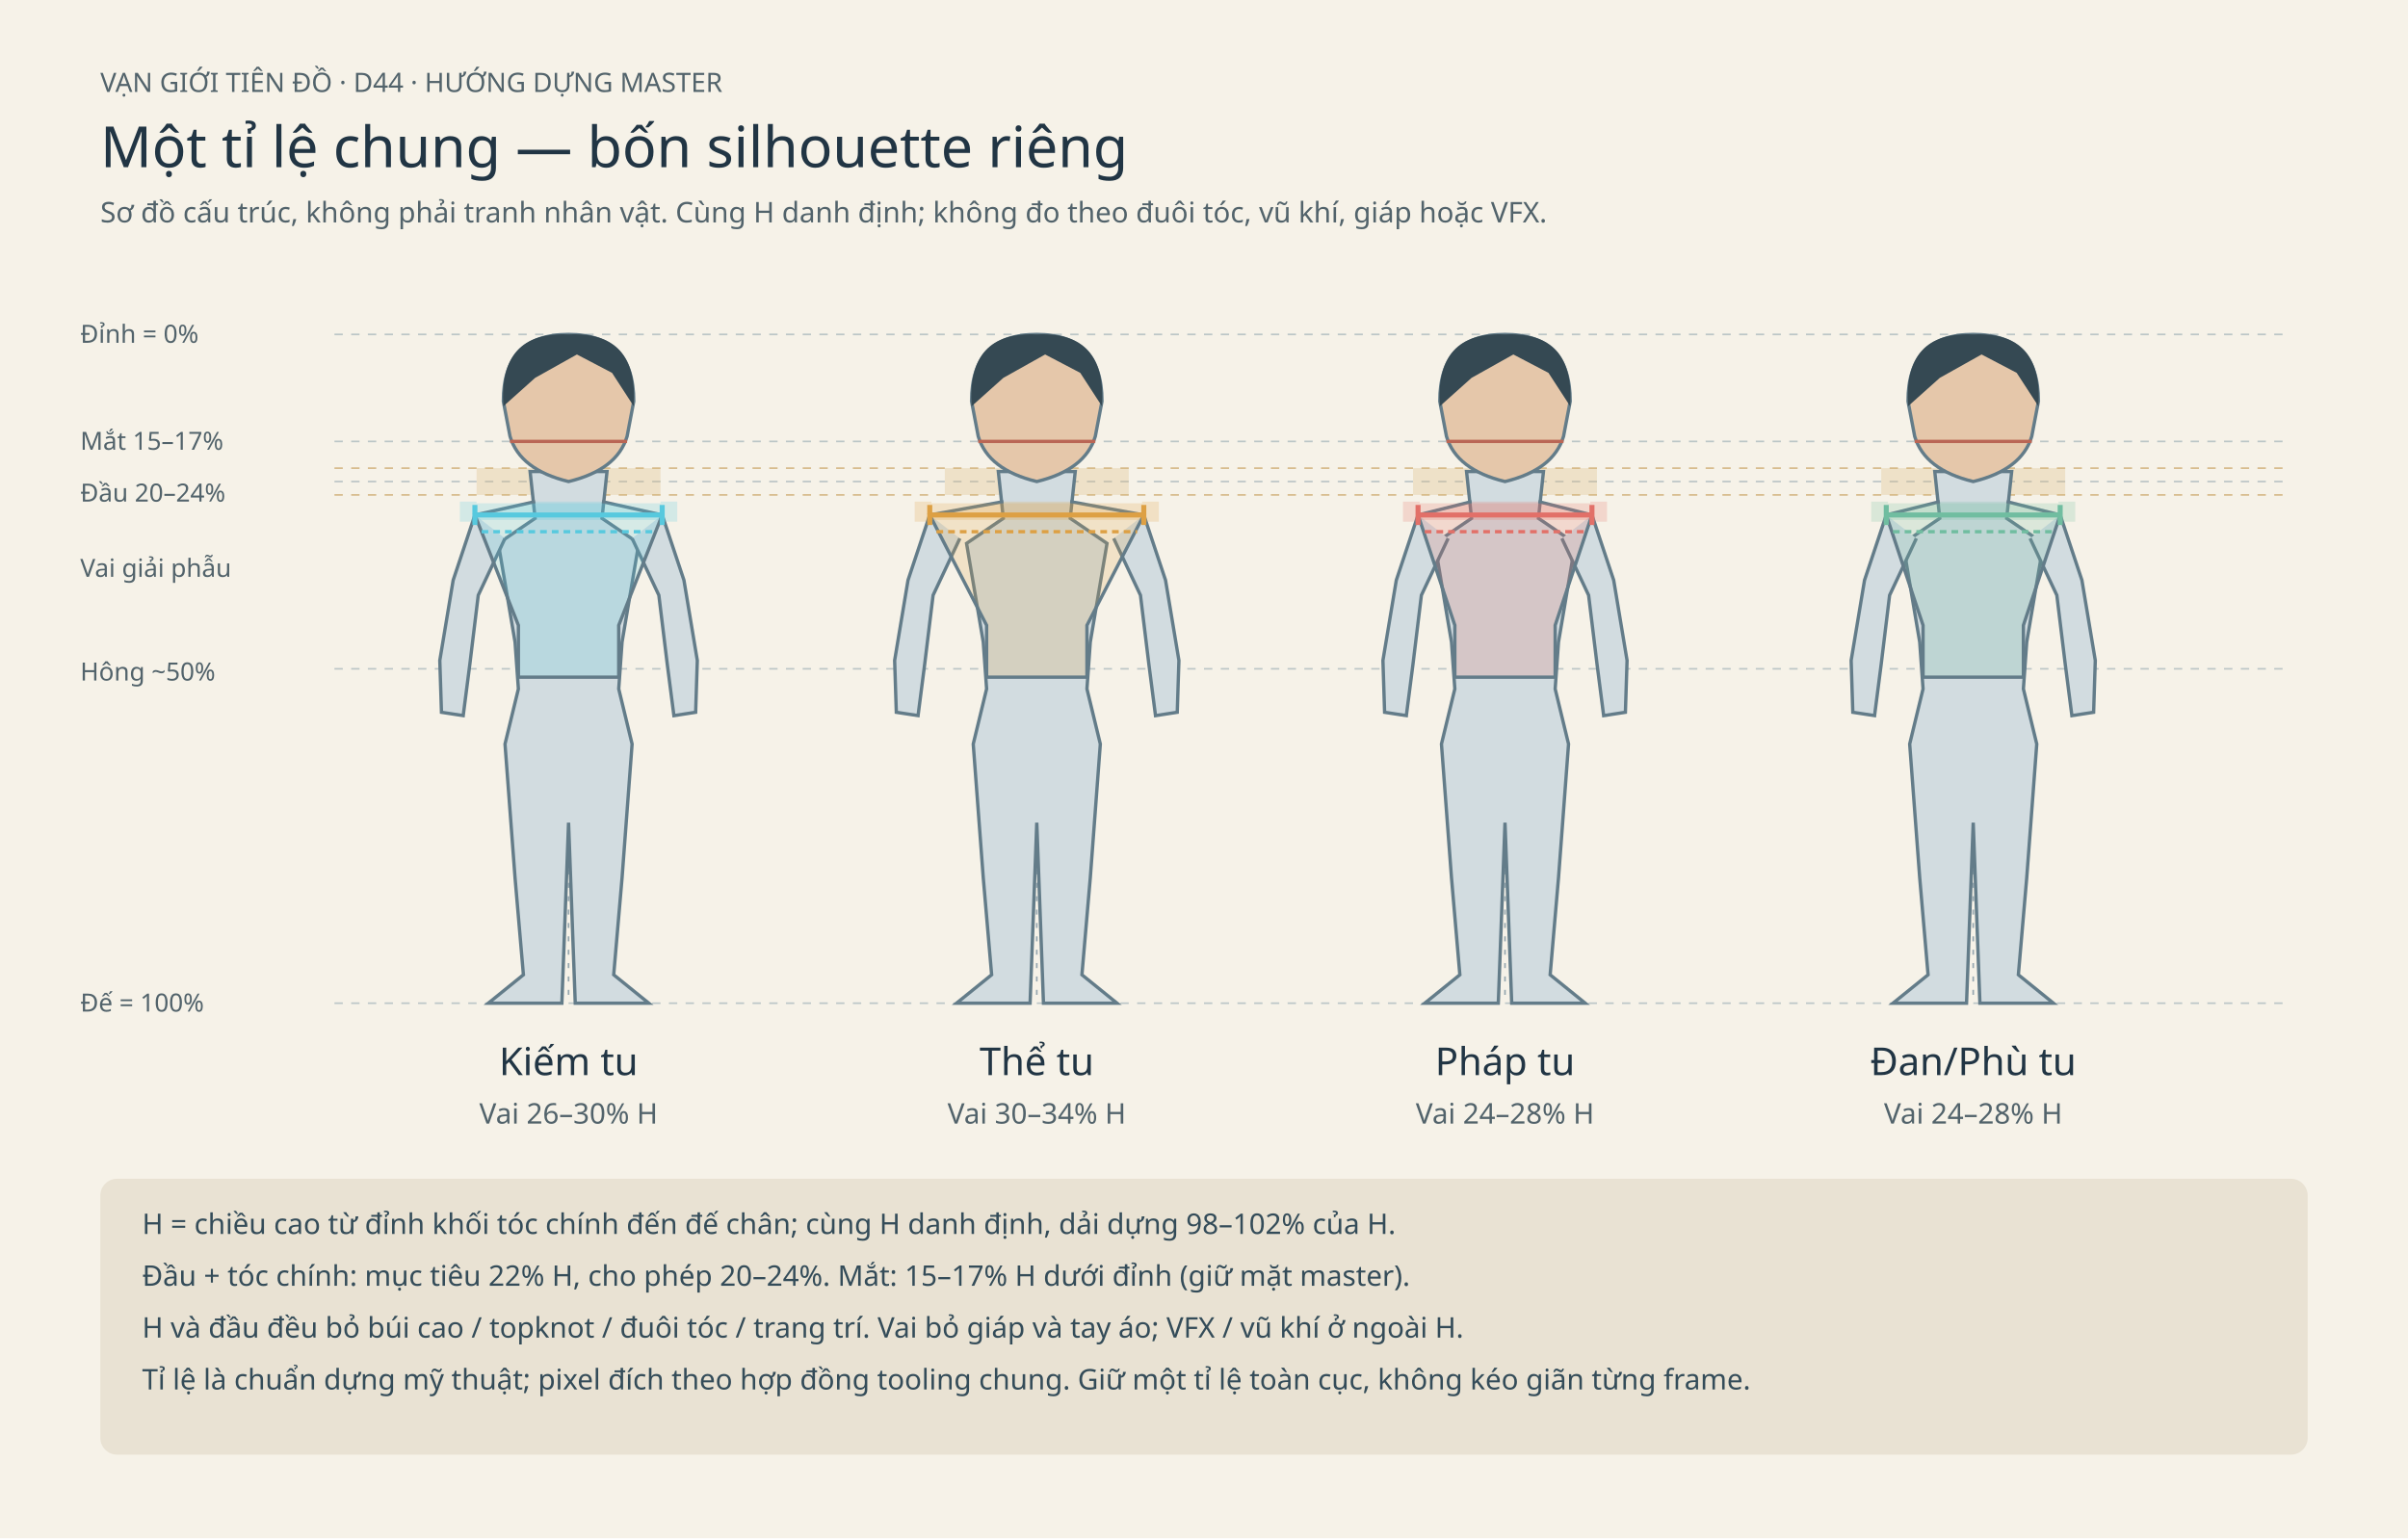
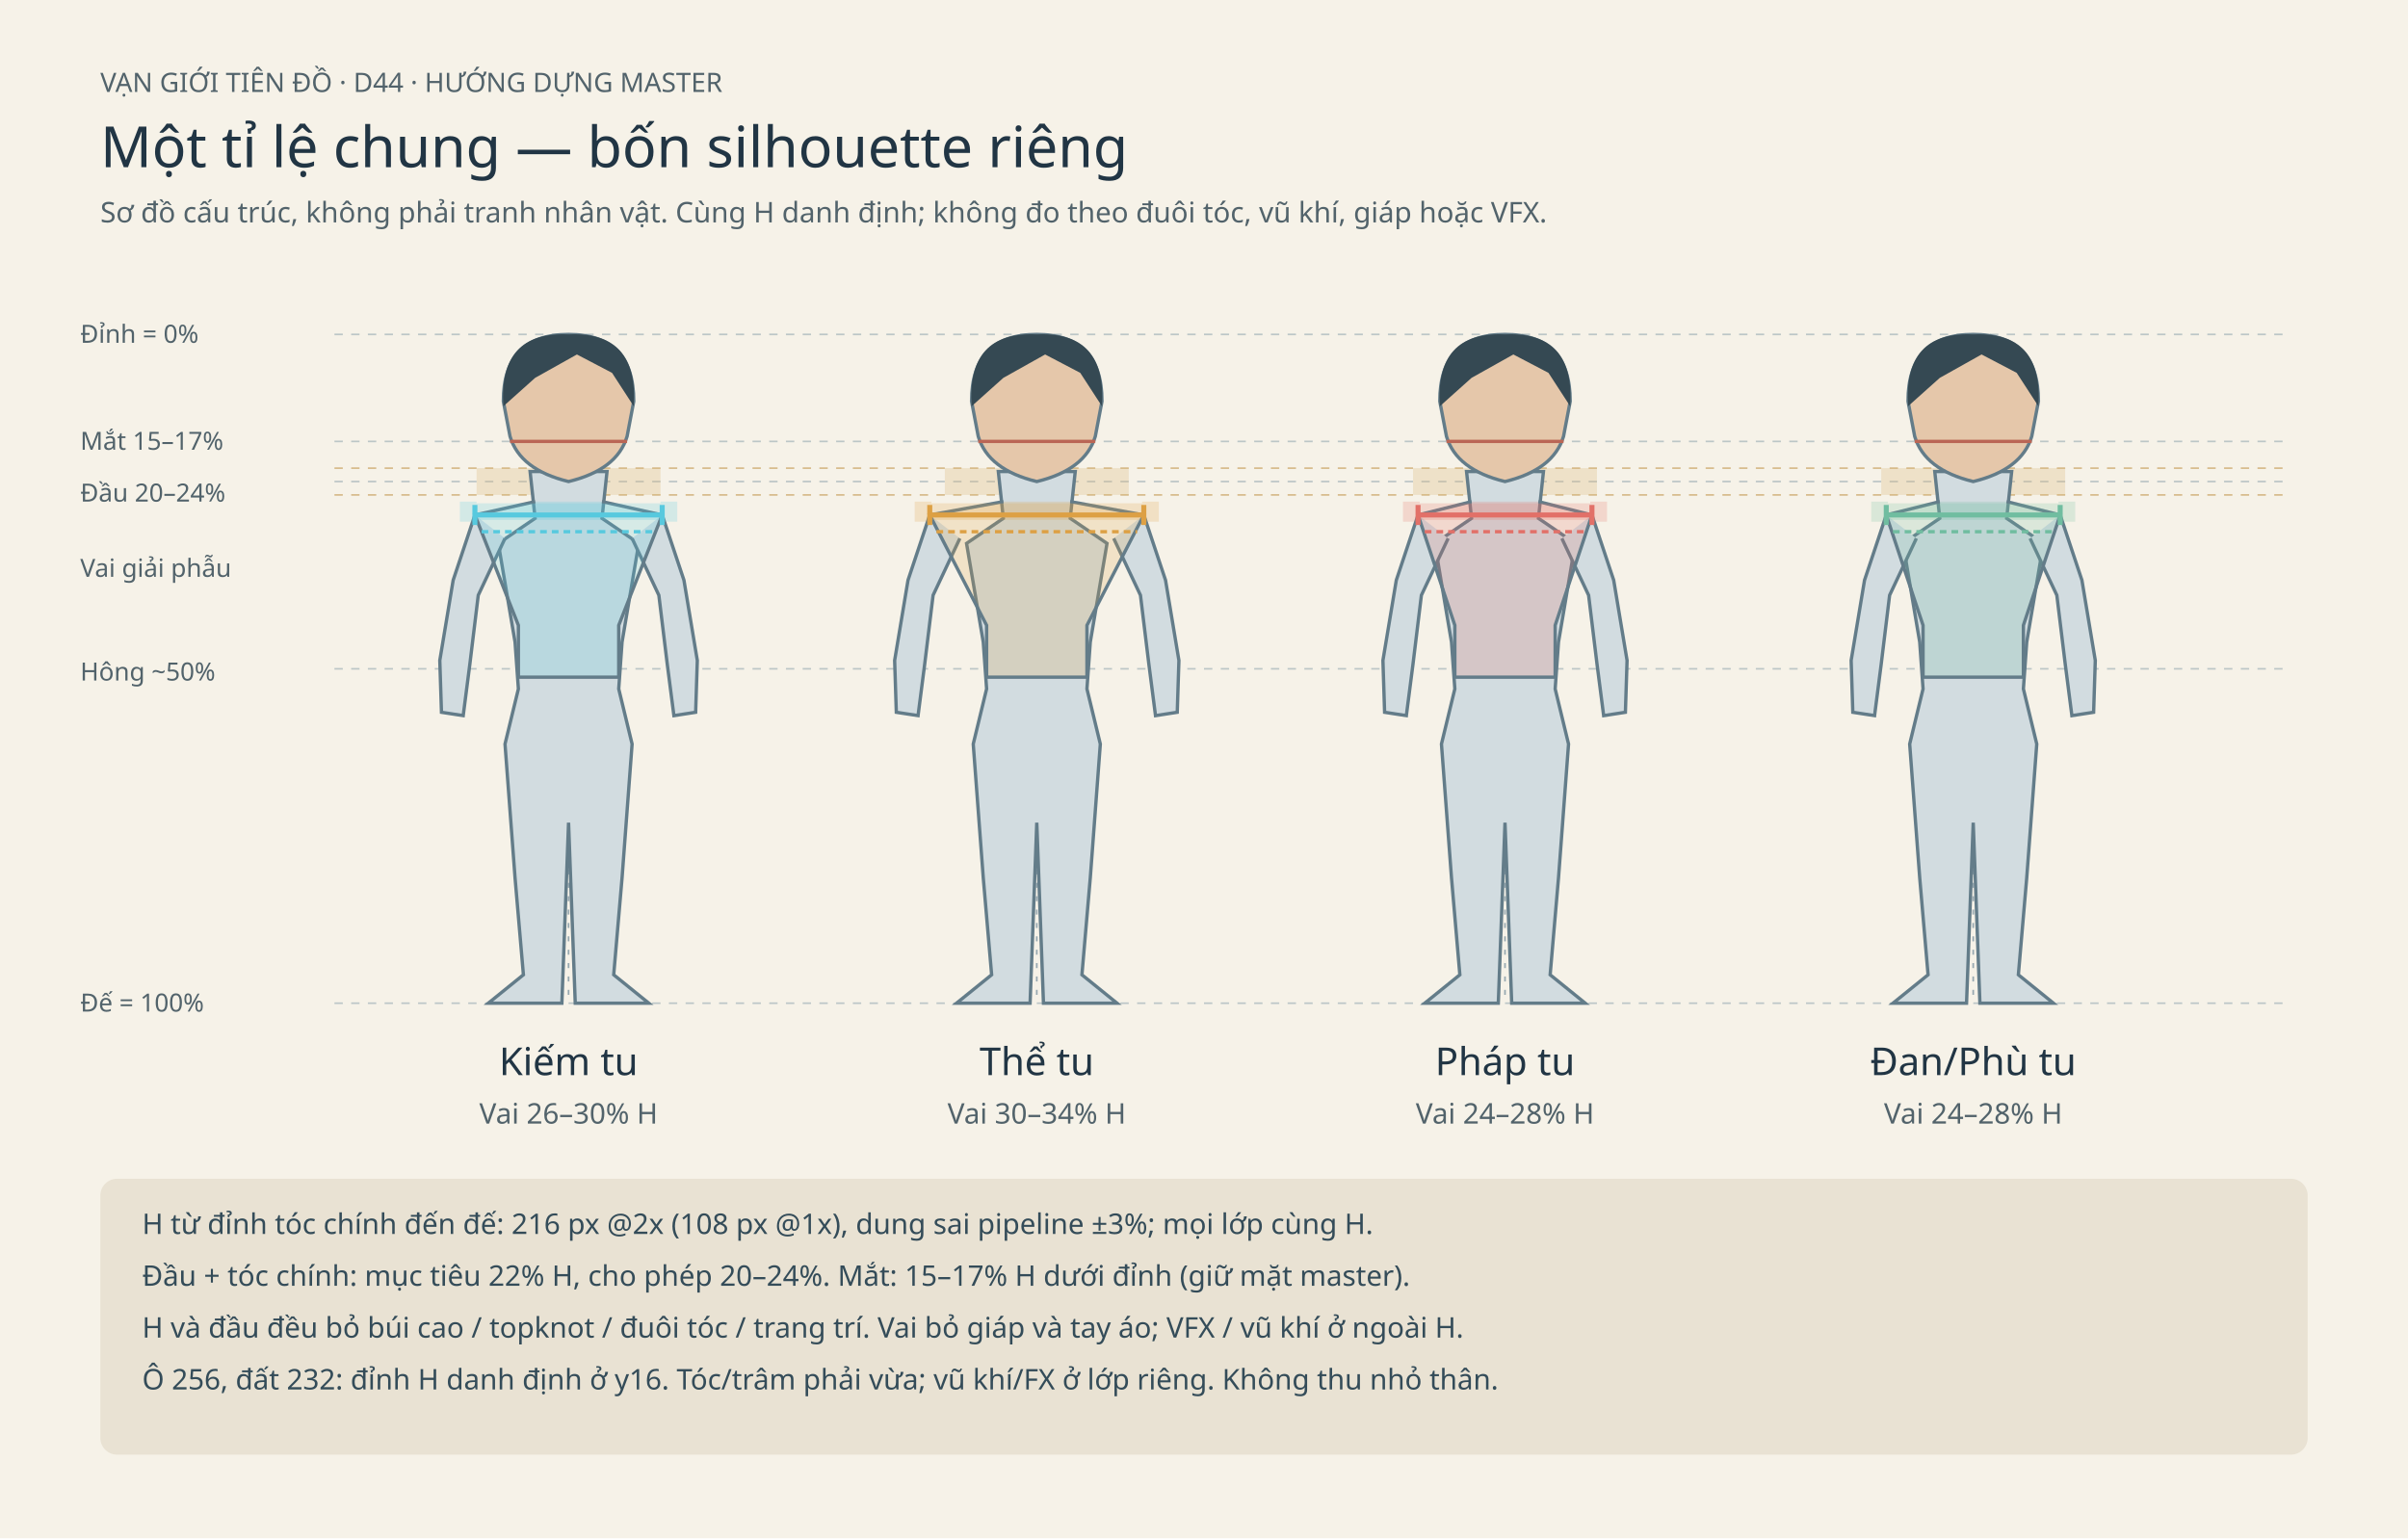
<svg xmlns="http://www.w3.org/2000/svg" width="1440" height="920" viewBox="0 0 1440 920" role="img" aria-labelledby="title desc">
  <rect width="1440" height="920" fill="#f6f2e8" />
  <text x="60" y="55" font-family="sans-serif" font-size="16" fill="#52636b">VẠN GIỚI TIÊN ĐỒ · D44 · HƯỚNG DỰNG MASTER</text>
  <text x="60" y="100" font-family="sans-serif" font-size="34" fill="#213544">Một tỉ lệ chung — bốn silhouette riêng</text>
  <text x="60" y="133" font-family="sans-serif" font-size="17" fill="#52636b">Sơ đồ cấu trúc, không phải tranh nhân vật. Cùng H danh định; không đo theo đuôi tóc, vũ khí, giáp hoặc VFX.</text>
  <g font-family="sans-serif" font-size="15" fill="#52636b">
    <text x="48" y="205">Đỉnh = 0%</text>
    <text x="48" y="269">Mắt 15–17%</text>
    <text x="48" y="300">Đầu 20–24%</text>
    <text x="48" y="345">Vai giải phẫu</text>
    <text x="48" y="407">Hông ~50%</text>
    <text x="48" y="605">Đế = 100%</text>
  </g>
  <g stroke="#8da2ab" stroke-dasharray="5 5" opacity=".55">
    <path d="M200 200H1370M200 264H1370M200 288H1370M200 400H1370M200 600H1370" />
    <path d="M200 280H1370M200 296H1370" stroke="#bd9041" />
  </g>
  <g transform="translate(340 200)">
    <path d="M0 0V400" stroke="#97a8b0" stroke-dasharray="3 5" />
    <rect x="-55" y="80" width="110" height="16" fill="#dbb97d" opacity=".3" />
    <path d="M-23 82L-20 110L-42 125L-32 184L-30 212L-38 245L-32 325L-27 383L-48 400L-4 400L0 292L4 400L48 400L27 383L32 325L38 245L30 212L32 184L42 125L20 110L23 82Z" fill="#d2dce0" stroke="#637c89" stroke-width="2" />
    <path d="M-56 108L-69 147L-77 195L-76 226L-63 228L-59 197L-54 156L-38 122M56 108L69 147L77 195L76 226L63 228L59 197L54 156L38 122" fill="#d2dce0" stroke="#637c89" stroke-width="2" />
    <path d="M-20 100L-56 108L-30 174L-30 205L30 205L30 174L56 108L20 100" fill="#57c9de" fill-opacity=".2" stroke="#637c89" stroke-width="2" />
    <path d="M-39 40Q-39 0 0 0Q39 0 39 40L35 61Q29 81 0 88Q-29 81 -35 61Z" fill="#e5c7aa" stroke="#637c89" stroke-width="2" />
    <path d="M-39 43Q-42 -2 0 0Q42 -2 39 43L26 23L5 12L-20 26Z" fill="#354953" />
    <path d="M-35 64H35" stroke="#ba6655" stroke-width="2" />
    <path d="M-60 106H60M-60 100V112M60 100V112" stroke="#57c9de" stroke-width="10" opacity=".22" />
    <path d="M-56 108H56M-56 102V114M56 102V114" stroke="#57c9de" stroke-width="3" />
    <path d="M-52 118H52" stroke="#57c9de" stroke-width="2" stroke-dasharray="4 3" />
    <text x="0" y="443" text-anchor="middle" font-family="sans-serif" font-size="23" fill="#213544">Kiếm tu</text>
    <text x="0" y="472" text-anchor="middle" font-family="sans-serif" font-size="17" fill="#52636b">Vai 26–30% H</text>
  </g>
  <g transform="translate(620 200)">
    <path d="M0 0V400" stroke="#97a8b0" stroke-dasharray="3 5" />
    <rect x="-55" y="80" width="110" height="16" fill="#dbb97d" opacity=".3" />
    <path d="M-23 82L-20 110L-42 125L-32 184L-30 212L-38 245L-32 325L-27 383L-48 400L-4 400L0 292L4 400L48 400L27 383L32 325L38 245L30 212L32 184L42 125L20 110L23 82Z" fill="#d2dce0" stroke="#637c89" stroke-width="2" />
    <path d="M-64 108L-77 147L-85 195L-84 226L-71 228L-67 197L-62 156L-46 122M64 108L77 147L85 195L84 226L71 228L67 197L62 156L46 122" fill="#d2dce0" stroke="#637c89" stroke-width="2" />
    <path d="M-20 100L-64 108L-30 174L-30 205L30 205L30 174L64 108L20 100" fill="#dda044" fill-opacity=".2" stroke="#637c89" stroke-width="2" />
    <path d="M-39 40Q-39 0 0 0Q39 0 39 40L35 61Q29 81 0 88Q-29 81 -35 61Z" fill="#e5c7aa" stroke="#637c89" stroke-width="2" />
    <path d="M-39 43Q-42 -2 0 0Q42 -2 39 43L26 23L5 12L-20 26Z" fill="#354953" />
    <path d="M-35 64H35" stroke="#ba6655" stroke-width="2" />
    <path d="M-68 106H68M-68 100V112M68 100V112" stroke="#dda044" stroke-width="10" opacity=".22" />
    <path d="M-64 108H64M-64 102V114M64 102V114" stroke="#dda044" stroke-width="3" />
    <path d="M-60 118H60" stroke="#dda044" stroke-width="2" stroke-dasharray="4 3" />
    <text x="0" y="443" text-anchor="middle" font-family="sans-serif" font-size="23" fill="#213544">Thể tu</text>
    <text x="0" y="472" text-anchor="middle" font-family="sans-serif" font-size="17" fill="#52636b">Vai 30–34% H</text>
  </g>
  <g transform="translate(900 200)">
    <path d="M0 0V400" stroke="#97a8b0" stroke-dasharray="3 5" />
    <rect x="-55" y="80" width="110" height="16" fill="#dbb97d" opacity=".3" />
    <path d="M-23 82L-20 110L-42 125L-32 184L-30 212L-38 245L-32 325L-27 383L-48 400L-4 400L0 292L4 400L48 400L27 383L32 325L38 245L30 212L32 184L42 125L20 110L23 82Z" fill="#d2dce0" stroke="#637c89" stroke-width="2" />
    <path d="M-52 108L-65 147L-73 195L-72 226L-59 228L-55 197L-50 156L-34 122M52 108L65 147L73 195L72 226L59 228L55 197L50 156L34 122" fill="#d2dce0" stroke="#637c89" stroke-width="2" />
    <path d="M-20 100L-52 108L-30 174L-30 205L30 205L30 174L52 108L20 100" fill="#e27068" fill-opacity=".2" stroke="#637c89" stroke-width="2" />
    <path d="M-39 40Q-39 0 0 0Q39 0 39 40L35 61Q29 81 0 88Q-29 81 -35 61Z" fill="#e5c7aa" stroke="#637c89" stroke-width="2" />
    <path d="M-39 43Q-42 -2 0 0Q42 -2 39 43L26 23L5 12L-20 26Z" fill="#354953" />
    <path d="M-35 64H35" stroke="#ba6655" stroke-width="2" />
    <path d="M-56 106H56M-56 100V112M56 100V112" stroke="#e27068" stroke-width="10" opacity=".22" />
    <path d="M-52 108H52M-52 102V114M52 102V114" stroke="#e27068" stroke-width="3" />
    <path d="M-48 118H48" stroke="#e27068" stroke-width="2" stroke-dasharray="4 3" />
    <text x="0" y="443" text-anchor="middle" font-family="sans-serif" font-size="23" fill="#213544">Pháp tu</text>
    <text x="0" y="472" text-anchor="middle" font-family="sans-serif" font-size="17" fill="#52636b">Vai 24–28% H</text>
  </g>
  <g transform="translate(1180 200)">
    <path d="M0 0V400" stroke="#97a8b0" stroke-dasharray="3 5" />
    <rect x="-55" y="80" width="110" height="16" fill="#dbb97d" opacity=".3" />
    <path d="M-23 82L-20 110L-42 125L-32 184L-30 212L-38 245L-32 325L-27 383L-48 400L-4 400L0 292L4 400L48 400L27 383L32 325L38 245L30 212L32 184L42 125L20 110L23 82Z" fill="#d2dce0" stroke="#637c89" stroke-width="2" />
    <path d="M-52 108L-65 147L-73 195L-72 226L-59 228L-55 197L-50 156L-34 122M52 108L65 147L73 195L72 226L59 228L55 197L50 156L34 122" fill="#d2dce0" stroke="#637c89" stroke-width="2" />
    <path d="M-20 100L-52 108L-30 174L-30 205L30 205L30 174L52 108L20 100" fill="#70bda0" fill-opacity=".2" stroke="#637c89" stroke-width="2" />
    <path d="M-39 40Q-39 0 0 0Q39 0 39 40L35 61Q29 81 0 88Q-29 81 -35 61Z" fill="#e5c7aa" stroke="#637c89" stroke-width="2" />
    <path d="M-39 43Q-42 -2 0 0Q42 -2 39 43L26 23L5 12L-20 26Z" fill="#354953" />
    <path d="M-35 64H35" stroke="#ba6655" stroke-width="2" />
    <path d="M-56 106H56M-56 100V112M56 100V112" stroke="#70bda0" stroke-width="10" opacity=".22" />
    <path d="M-52 108H52M-52 102V114M52 102V114" stroke="#70bda0" stroke-width="3" />
    <path d="M-48 118H48" stroke="#70bda0" stroke-width="2" stroke-dasharray="4 3" />
    <text x="0" y="443" text-anchor="middle" font-family="sans-serif" font-size="23" fill="#213544">Đan/Phù tu</text>
    <text x="0" y="472" text-anchor="middle" font-family="sans-serif" font-size="17" fill="#52636b">Vai 24–28% H</text>
  </g>
  <rect x="60" y="705" width="1320" height="165" rx="10" fill="#e9e2d3" />
  <g font-family="sans-serif" fill="#344c59" font-size="17">
-     <text x="85" y="738">H = chiều cao từ đỉnh khối tóc chính đến đế chân; cùng H danh định, dải dựng 98–102% của H.</text>
+     <text x="85" y="738">H từ đỉnh tóc chính đến đế: 216 px @2x (108 px @1x), dung sai pipeline ±3%; mọi lớp cùng H.</text>
    <text x="85" y="769">Đầu + tóc chính: mục tiêu 22% H, cho phép 20–24%. Mắt: 15–17% H dưới đỉnh (giữ mặt master).</text>
    <text x="85" y="800">H và đầu đều bỏ búi cao / topknot / đuôi tóc / trang trí. Vai bỏ giáp và tay áo; VFX / vũ khí ở ngoài H.</text>
-     <text x="85" y="831">Tỉ lệ là chuẩn dựng mỹ thuật; pixel đích theo hợp đồng tooling chung. Giữ một tỉ lệ toàn cục, không kéo giãn từng frame.</text>
+     <text x="85" y="831">Ô 256, đất 232: đỉnh H danh định ở y16. Tóc/trâm phải vừa; vũ khí/FX ở lớp riêng. Không thu nhỏ thân.</text>
  </g>
</svg>
